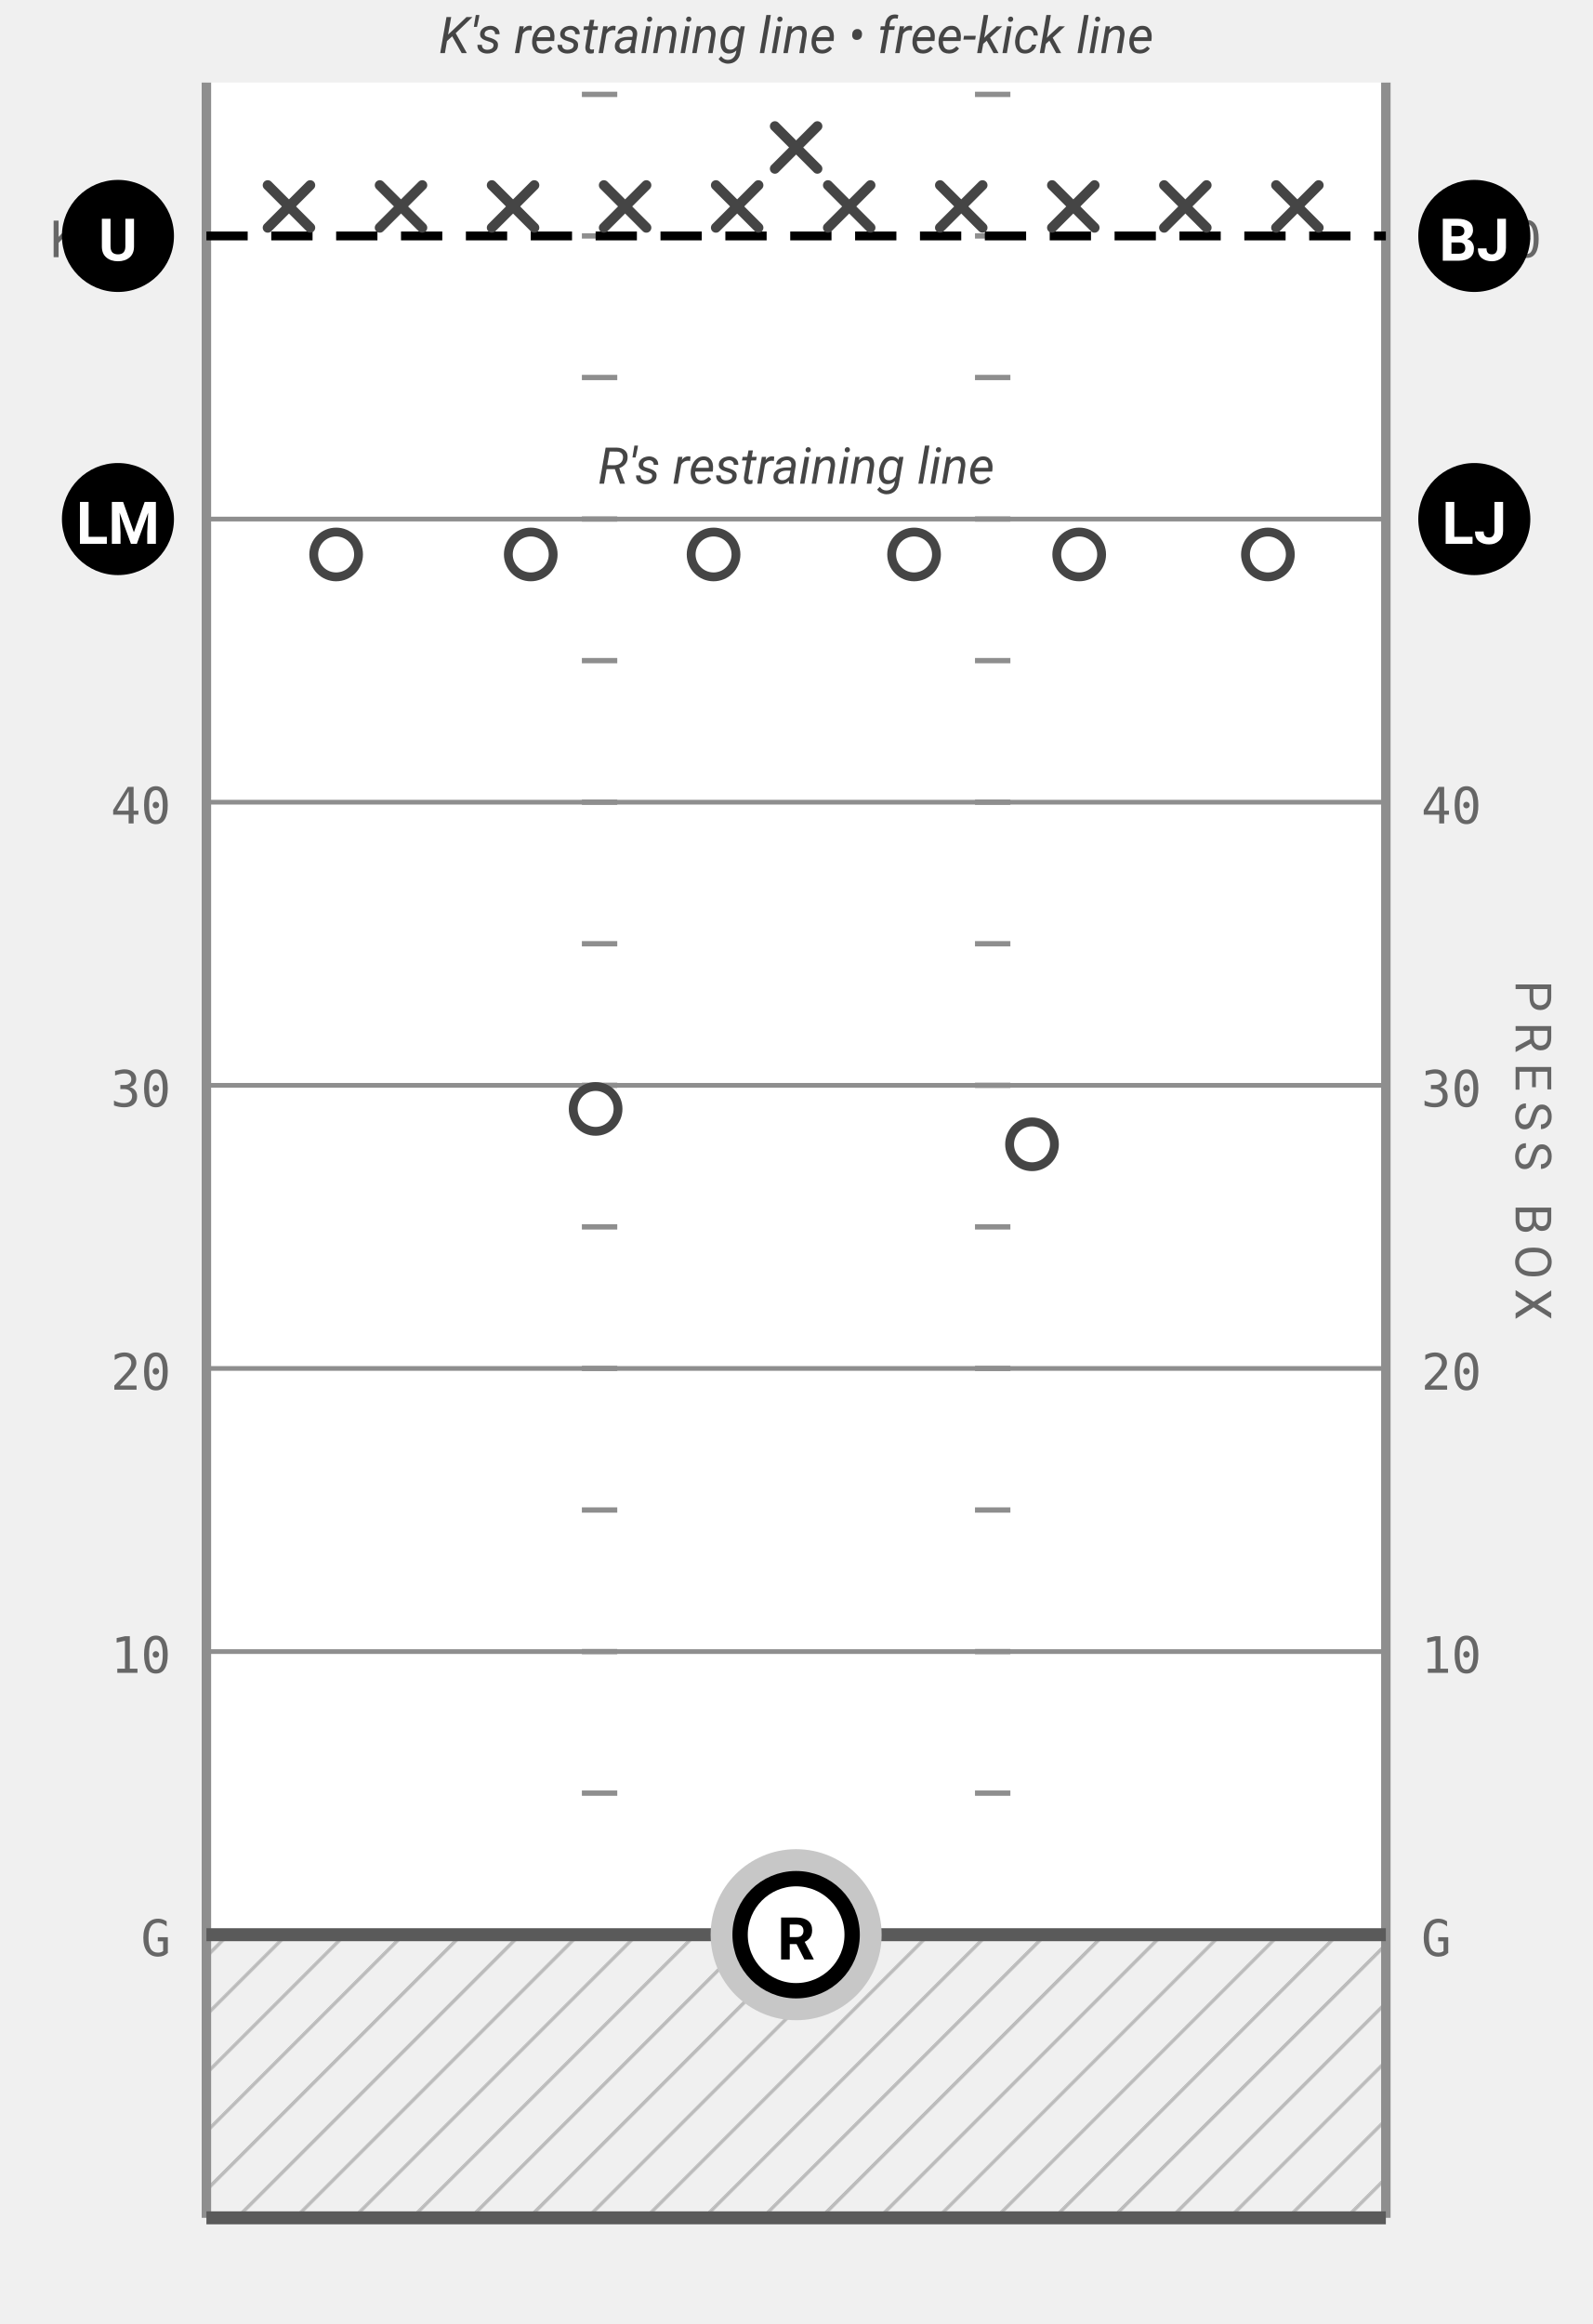
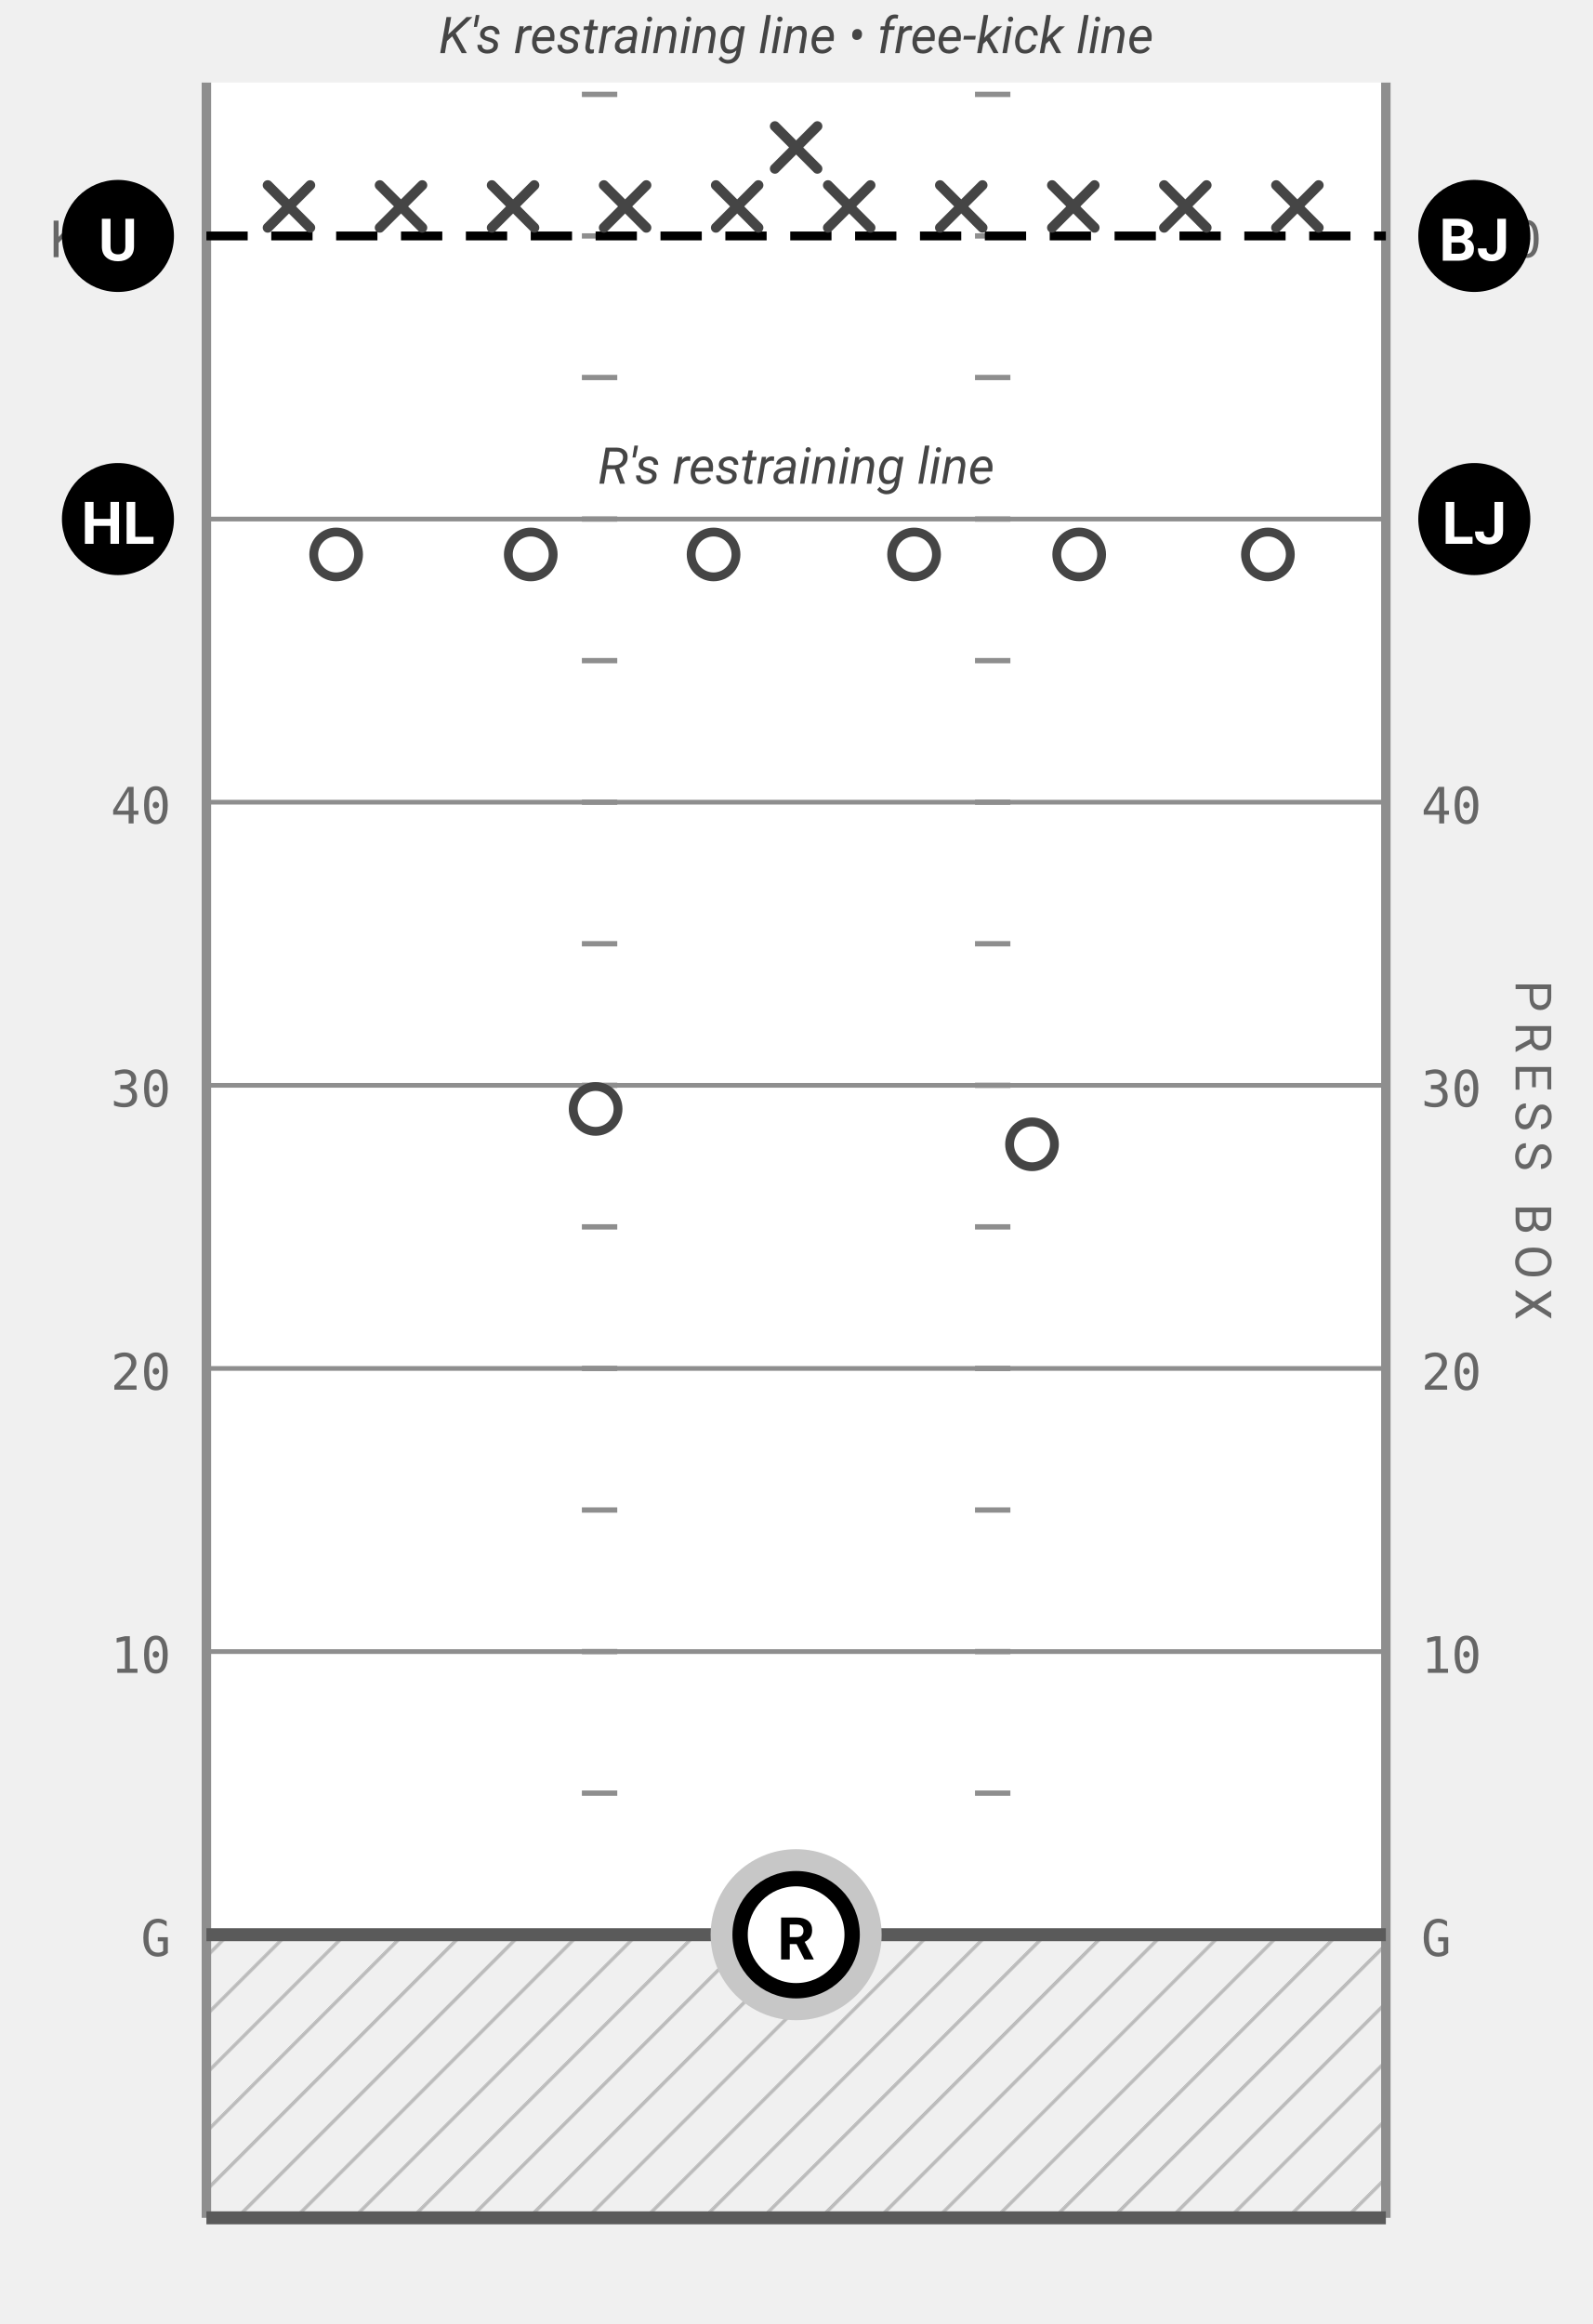
<svg xmlns="http://www.w3.org/2000/svg" viewBox="0 0 270 394" role="img" aria-label="Onside and short free kick, crew of 5">
  <style>svg{font-family:system-ui,-apple-system,"Segoe UI",Roboto,"Helvetica Neue",Arial,sans-serif}
.turf{fill:#FFFFFF}
.ez{fill:url(#hz)}
.hl{stroke:#B8B8B8;stroke-width:1.15}
.sl{stroke:#8E8E8E;stroke-width:1.6;fill:none}
.yl{stroke:#8E8E8E;stroke-width:.8;fill:none}
.gl{stroke:#5A5A5A;stroke-width:2.2;fill:none}
.rl{stroke:#000000;stroke-width:1.5;stroke-dasharray:7 4;fill:none}
.hash{stroke:#8E8E8E;stroke-width:.9}
.post{stroke:#000000;stroke-width:3;fill:none;stroke-linecap:round}
.ylab{font-family:ui-monospace,Menlo,Consolas,monospace;font-size:8.5px;fill:#666666}
.ylab.end{text-anchor:end}
.ylab.start{text-anchor:start}
.pb{font-size:8.5px;letter-spacing:.2em;fill:#666666;text-anchor:middle;text-transform:uppercase}
.kp line{stroke:#454545;stroke-width:1.7;stroke-linecap:round}
.rp{fill:none;stroke:#454545;stroke-width:1.5}
.hat-b{fill:#000000}
.hat-w{fill:#FFFFFF;stroke:#000000;stroke-width:2.6}
.halo{fill:#C7C7C7}
.mk{font-size:10px;font-weight:600;text-anchor:middle}
.mk-l{fill:#FFFFFF}
.mk-d{fill:#000000}
.mv{stroke:#000000;stroke-width:1.7;fill:none;stroke-dasharray:.1 4.4;stroke-linecap:round}
.arh{fill:#000000}
.mvlab{font-size:8.4px;fill:#454545;text-anchor:middle;font-style:italic}
.note{font-size:8.6px;fill:#454545;font-style:italic}
.note.middle{text-anchor:middle}
.note.start{text-anchor:start}
.note.end{text-anchor:end}
.flagk{fill:#000000}
.flagt{stroke:#000000;stroke-width:1.4;stroke-linecap:round}</style>
  <defs>
    <pattern id="hz" width="7" height="7" patternUnits="userSpaceOnUse" patternTransform="rotate(45)">
      <line x1="0" y1="0" x2="0" y2="7" class="hl" />
    </pattern>
    <marker id="ar" viewBox="0 0 10 10" refX="8" refY="5" markerWidth="5" markerHeight="5" orient="auto-start-reverse">
      <path d="M0,1 L9,5 L0,9 z" class="arh" />
    </marker>
  </defs>
  <rect x="35" y="14" width="200" height="314" class="turf" />
  <rect x="35" y="328" width="200" height="48" class="ez" />
  <line x1="98.67" y1="16" x2="104.67" y2="16" class="hash" />
  <line x1="165.33" y1="16" x2="171.33" y2="16" class="hash" />
  <line x1="98.67" y1="40" x2="104.67" y2="40" class="hash" />
  <line x1="165.33" y1="40" x2="171.33" y2="40" class="hash" />
  <line x1="98.67" y1="64" x2="104.67" y2="64" class="hash" />
  <line x1="165.33" y1="64" x2="171.33" y2="64" class="hash" />
  <line x1="98.67" y1="88" x2="104.67" y2="88" class="hash" />
  <line x1="165.33" y1="88" x2="171.33" y2="88" class="hash" />
  <line x1="98.67" y1="112" x2="104.67" y2="112" class="hash" />
  <line x1="165.33" y1="112" x2="171.33" y2="112" class="hash" />
  <line x1="98.67" y1="136" x2="104.67" y2="136" class="hash" />
  <line x1="165.33" y1="136" x2="171.33" y2="136" class="hash" />
  <line x1="98.67" y1="160" x2="104.67" y2="160" class="hash" />
  <line x1="165.33" y1="160" x2="171.33" y2="160" class="hash" />
  <line x1="98.67" y1="184" x2="104.67" y2="184" class="hash" />
  <line x1="165.33" y1="184" x2="171.33" y2="184" class="hash" />
  <line x1="98.67" y1="208" x2="104.67" y2="208" class="hash" />
  <line x1="165.33" y1="208" x2="171.33" y2="208" class="hash" />
  <line x1="98.67" y1="232" x2="104.67" y2="232" class="hash" />
  <line x1="165.33" y1="232" x2="171.33" y2="232" class="hash" />
  <line x1="98.67" y1="256" x2="104.67" y2="256" class="hash" />
  <line x1="165.33" y1="256" x2="171.33" y2="256" class="hash" />
  <line x1="98.67" y1="280" x2="104.67" y2="280" class="hash" />
  <line x1="165.33" y1="280" x2="171.33" y2="280" class="hash" />
  <line x1="98.67" y1="304" x2="104.67" y2="304" class="hash" />
  <line x1="165.33" y1="304" x2="171.33" y2="304" class="hash" />
  <line x1="98.67" y1="328" x2="104.67" y2="328" class="hash" />
  <line x1="165.33" y1="328" x2="171.33" y2="328" class="hash" />
  <line x1="35" y1="14" x2="35" y2="376" class="sl" />
  <line x1="235" y1="14" x2="235" y2="376" class="sl" />
  <line x1="35" y1="88" x2="235" y2="88" class="yl" />
  <text x="29" y="91.6" class="ylab end">50</text>
  <text x="241" y="91.6" class="ylab start">50</text>
  <line x1="35" y1="136" x2="235" y2="136" class="yl" />
  <text x="29" y="139.6" class="ylab end">40</text>
  <text x="241" y="139.6" class="ylab start">40</text>
  <line x1="35" y1="184" x2="235" y2="184" class="yl" />
  <text x="29" y="187.6" class="ylab end">30</text>
  <text x="241" y="187.6" class="ylab start">30</text>
  <line x1="35" y1="232" x2="235" y2="232" class="yl" />
  <text x="29" y="235.6" class="ylab end">20</text>
  <text x="241" y="235.6" class="ylab start">20</text>
  <line x1="35" y1="280" x2="235" y2="280" class="yl" />
  <text x="29" y="283.6" class="ylab end">10</text>
  <text x="241" y="283.6" class="ylab start">10</text>
  <line x1="35" y1="40" x2="235" y2="40" class="rl" />
  <text x="29" y="43.6" class="ylab end">K 40</text>
  <text x="241" y="43.6" class="ylab start">K 40</text>
  <line x1="35" y1="328" x2="235" y2="328" class="gl" />
  <text x="29" y="331.6" class="ylab end">G</text>
  <text x="241" y="331.6" class="ylab start">G</text>
  <line x1="35" y1="376" x2="235" y2="376" class="gl" />
  <text x="257" y="195" class="pb" transform="rotate(90 257 195)">PRESS BOX</text>
  <g class="kp">
    <line x1="45.4" y1="31.4" x2="52.6" y2="38.6" />
    <line x1="45.4" y1="38.6" x2="52.6" y2="31.4" />
  </g>
  <g class="kp">
    <line x1="64.4" y1="31.4" x2="71.6" y2="38.6" />
    <line x1="64.4" y1="38.6" x2="71.6" y2="31.4" />
  </g>
  <g class="kp">
    <line x1="83.4" y1="31.4" x2="90.6" y2="38.6" />
    <line x1="83.4" y1="38.6" x2="90.6" y2="31.4" />
  </g>
  <g class="kp">
    <line x1="102.4" y1="31.4" x2="109.6" y2="38.6" />
    <line x1="102.4" y1="38.6" x2="109.6" y2="31.4" />
  </g>
  <g class="kp">
    <line x1="121.4" y1="31.4" x2="128.6" y2="38.6" />
    <line x1="121.4" y1="38.6" x2="128.6" y2="31.4" />
  </g>
  <g class="kp">
    <line x1="140.4" y1="31.4" x2="147.6" y2="38.6" />
    <line x1="140.4" y1="38.6" x2="147.6" y2="31.4" />
  </g>
  <g class="kp">
    <line x1="159.4" y1="31.4" x2="166.6" y2="38.6" />
    <line x1="159.4" y1="38.6" x2="166.6" y2="31.4" />
  </g>
  <g class="kp">
    <line x1="178.4" y1="31.4" x2="185.6" y2="38.6" />
    <line x1="178.4" y1="38.6" x2="185.6" y2="31.4" />
  </g>
  <g class="kp">
    <line x1="197.4" y1="31.4" x2="204.6" y2="38.6" />
    <line x1="197.4" y1="38.6" x2="204.6" y2="31.4" />
  </g>
  <g class="kp">
    <line x1="216.4" y1="31.4" x2="223.6" y2="38.6" />
    <line x1="216.4" y1="38.6" x2="223.6" y2="31.4" />
  </g>
  <g class="kp">
    <line x1="131.4" y1="21.4" x2="138.6" y2="28.6" />
    <line x1="131.4" y1="28.6" x2="138.6" y2="21.4" />
  </g>
  <circle cx="57" cy="94" r="3.8" class="rp" />
  <circle cx="90" cy="94" r="3.8" class="rp" />
  <circle cx="121" cy="94" r="3.8" class="rp" />
  <circle cx="155" cy="94" r="3.8" class="rp" />
  <circle cx="183" cy="94" r="3.8" class="rp" />
  <circle cx="215" cy="94" r="3.8" class="rp" />
  <circle cx="101" cy="188" r="3.8" class="rp" />
  <circle cx="175" cy="194" r="3.8" class="rp" />
  <g>
    <circle cx="250" cy="40" r="9.5" class="hat-b" />
    <text x="250" y="44.2" class="mk mk-l">BJ</text>
  </g>
  <g>
    <circle cx="20" cy="40" r="9.5" class="hat-b" />
    <text x="20" y="44.2" class="mk mk-l">U</text>
  </g>
  <g>
    <circle cx="250" cy="88" r="9.5" class="hat-b" />
    <text x="250" y="92.2" class="mk mk-l">LJ</text>
  </g>
  <g>
    <circle cx="20" cy="88" r="9.5" class="hat-b" />
-     <text x="20" y="92.2" class="mk mk-l">LM</text>
+     <text x="20" y="92.2" class="mk mk-l">HL</text>
  </g>
  <g class="you">
    <circle cx="135" cy="328" r="14.5" class="halo" />
    <circle cx="135" cy="328" r="9.5" class="hat-w" />
    <text x="135" y="332.2" class="mk mk-d">R</text>
  </g>
  <text x="135" y="9" class="note middle">K's restraining line • free-kick line</text>
  <text x="135" y="82" class="note middle">R's restraining line</text>
</svg>
